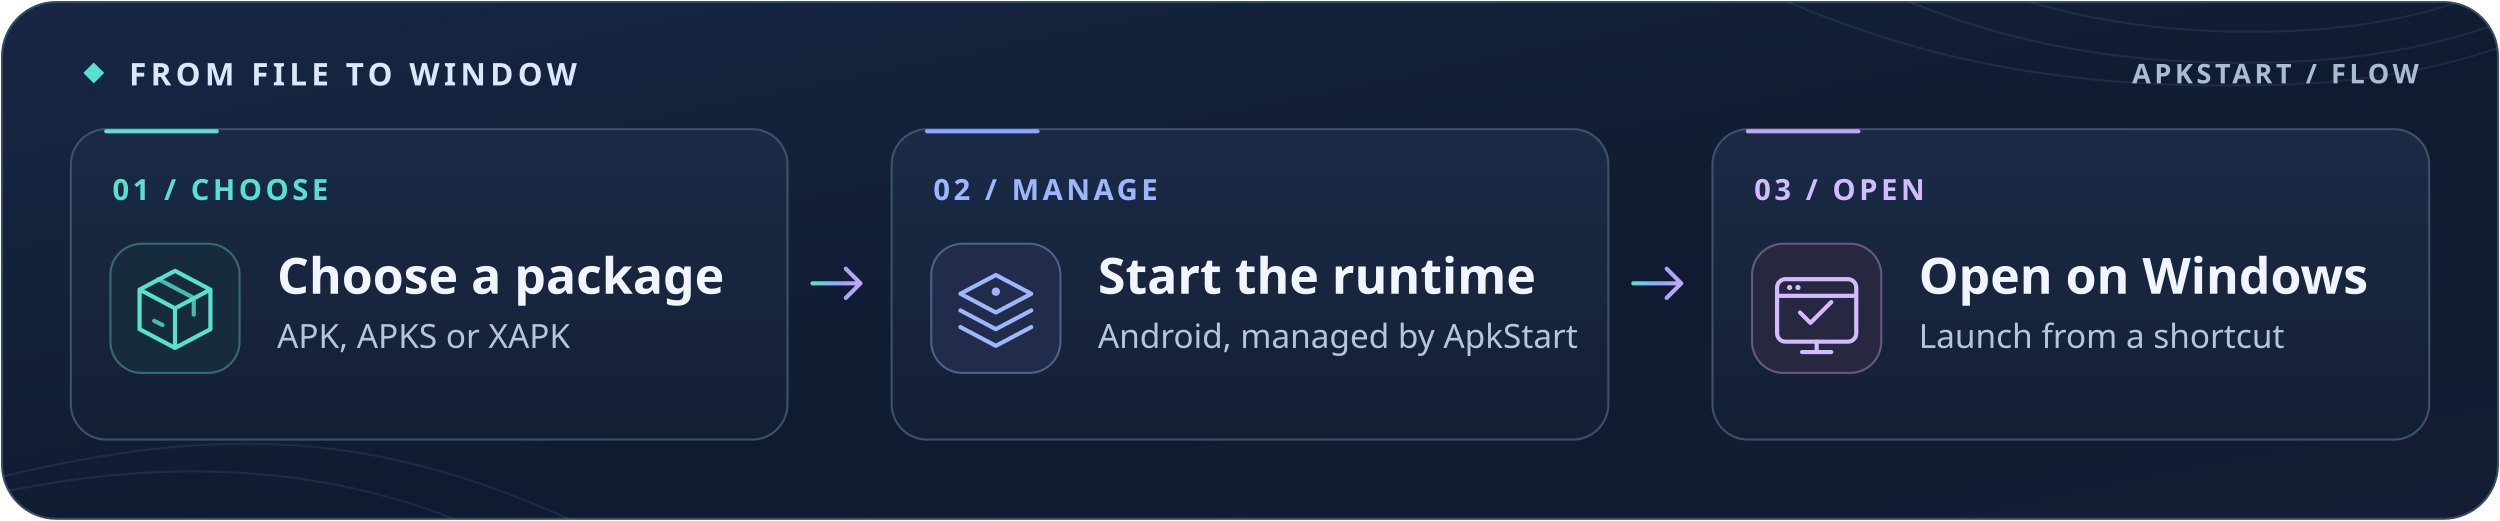
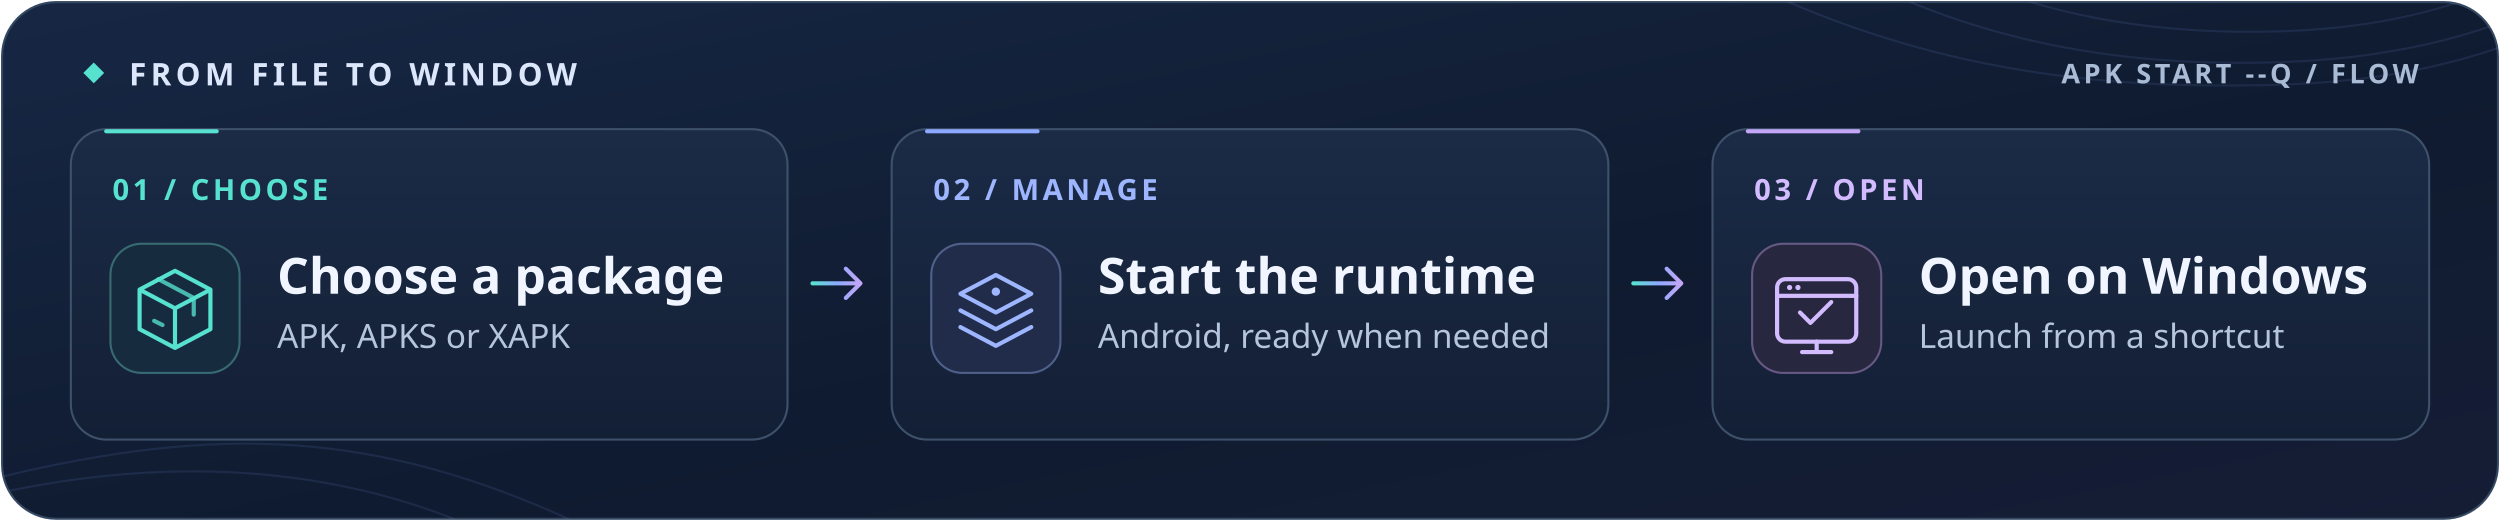
<svg xmlns="http://www.w3.org/2000/svg" width="1200" height="250" viewBox="0 0 1200 250" role="img" aria-labelledby="title desc">
  <defs>
    <linearGradient id="surface" x1="0" y1="0" x2="1" y2="1" gradientUnits="objectBoundingBox">
      <stop stop-color="#172744" />
      <stop offset=".56" stop-color="#0F1B30" />
      <stop offset="1" stop-color="#151D35" />
    </linearGradient>
    <linearGradient id="card" x1="0" y1="0" x2="0" y2="1" gradientUnits="objectBoundingBox">
      <stop stop-color="#1B2B46" />
      <stop offset="1" stop-color="#131F35" />
    </linearGradient>
    <linearGradient id="track">
      <stop stop-color="#57E1CF" />
      <stop offset=".52" stop-color="#8DA9FF" />
      <stop offset="1" stop-color="#C4A6F6" />
    </linearGradient>
    <clipPath id="shell">
      <rect x="1" y="1" width="1198" height="248" rx="26" />
    </clipPath>
  </defs>
  <rect x="1" y="1" width="1198" height="248" rx="26" fill="url(#surface)" stroke="#354861" />
  <g clip-path="url(#shell)" fill="none">
    <g stroke="#8DA9FF" stroke-opacity=".11">
      <path d="M810-23c84 47 167 65 264 64 64 0 113-9 163-34" />
      <path d="M861-28c68 43 143 60 227 58 56-1 106-12 150-36" />
      <path d="M916-24c56 32 119 41 180 39 56-2 100-15 141-41" />
      <path d="M0 229c104-25 180-23 277 22m-296-10c86-22 173-21 251 14" />
    </g>
    <path d="M39 230H1161" stroke="url(#track)" stroke-opacity=".32" />
    <path d="M40 230h86m950 0h85" stroke="url(#track)" stroke-opacity=".74" stroke-width="2" stroke-linecap="round" />
  </g>
  <g font-family="Segoe UI, system-ui, sans-serif">
    <path d="M40 35l5-5 5 5-5 5z" fill="#57E1CF" />
    <text x="62" y="41" fill="#DCE7FC" font-size="15" font-weight="700" letter-spacing="2.1">FROM FILE TO WINDOW</text>
-     <text x="1161" y="40" text-anchor="end" fill="#AABBD5" font-size="13" font-weight="600" letter-spacing="1.7">APKSTART / FLOW</text>
+     <text x="1161" y="40" text-anchor="end" fill="#AABBD5" font-size="13" font-weight="600" letter-spacing="1.7">APK START --Q / FLOW</text>
    <g transform="translate(34 62)">
      <rect width="344" height="149" rx="17" fill="url(#card)" stroke="#3E516B" />
      <path d="M17 1h53" stroke="#57E1CF" stroke-width="2" stroke-linecap="round" />
      <text x="20" y="34" fill="#57E1CF" font-size="14" font-weight="700" letter-spacing="1.7">01 / CHOOSE</text>
      <rect x="19" y="55" width="62" height="62" rx="15" fill="#162C3E" stroke="#386A72" />
      <g transform="translate(32 67)" fill="none" stroke="#57E1CF" stroke-width="2" stroke-linecap="round" stroke-linejoin="round">
        <path d="M18 1 35 10v19L18 38 1 29V10zM1 10l17 9 17-9M18 19v19" />
        <path d="m10 5 17 9v8M8 25l4 2" stroke-opacity=".78" />
      </g>
      <text x="99" y="79" fill="#F1F5FF" font-size="24" font-weight="700">Choose a package</text>
      <text x="99" y="105" fill="#B5C5DE" font-size="16">APK, APKS or XAPK</text>
    </g>
    <g transform="translate(428 62)">
      <rect width="344" height="149" rx="17" fill="url(#card)" stroke="#3E516B" />
      <path d="M17 1h53" stroke="#8DA9FF" stroke-width="2" stroke-linecap="round" />
      <text x="20" y="34" fill="#9EB6FF" font-size="14" font-weight="700" letter-spacing="1.7">02 / MANAGE</text>
      <rect x="19" y="55" width="62" height="62" rx="15" fill="#202C49" stroke="#4F608B" />
      <g transform="translate(31 67)" fill="none" stroke="#9EB6FF" stroke-width="2" stroke-linecap="round" stroke-linejoin="round">
        <path d="m19 3 17 9-17 9-17-9zM2 20l17 9 17-9M2 28l17 9 17-9" />
        <path d="M19 11h.01" stroke-width="4" />
      </g>
      <text x="99" y="79" fill="#F1F5FF" font-size="24" font-weight="700">Start the runtime</text>
-       <text x="99" y="105" fill="#B5C5DE" font-size="16">Android, managed by ApkStart</text>
+       <text x="99" y="105" fill="#B5C5DE" font-size="16">Android, ready when needed</text>
    </g>
    <g transform="translate(822 62)">
      <rect width="344" height="149" rx="17" fill="url(#card)" stroke="#3E516B" />
      <path d="M17 1h53" stroke="#C4A6F6" stroke-width="2" stroke-linecap="round" />
      <text x="20" y="34" fill="#D2BCFF" font-size="14" font-weight="700" letter-spacing="1.7">03 / OPEN</text>
      <rect x="19" y="55" width="62" height="62" rx="15" fill="#282740" stroke="#665984" />
      <g transform="translate(30 70)" fill="none" stroke="#D2BCFF" stroke-width="2" stroke-linecap="round" stroke-linejoin="round">
        <rect x="1" y="2" width="38" height="30" rx="4" />
        <path d="M1 10h38M20 32v5m-7 0h14m-15-19 5 5 10-10" />
        <path d="M7 6h.01m4 0h.01" stroke-width="2.5" />
      </g>
      <text x="99" y="79" fill="#F1F5FF" font-size="24" font-weight="700">Open on Windows</text>
      <text x="99" y="105" fill="#B5C5DE" font-size="16">Launch from a shortcut</text>
    </g>
  </g>
  <g fill="none" stroke="url(#track)" stroke-width="2" stroke-linecap="round" stroke-linejoin="round">
    <path d="M390 136h23m-7-7 7 7-7 7" />
    <path d="M784 136h23m-7-7 7 7-7 7" />
  </g>
</svg>
